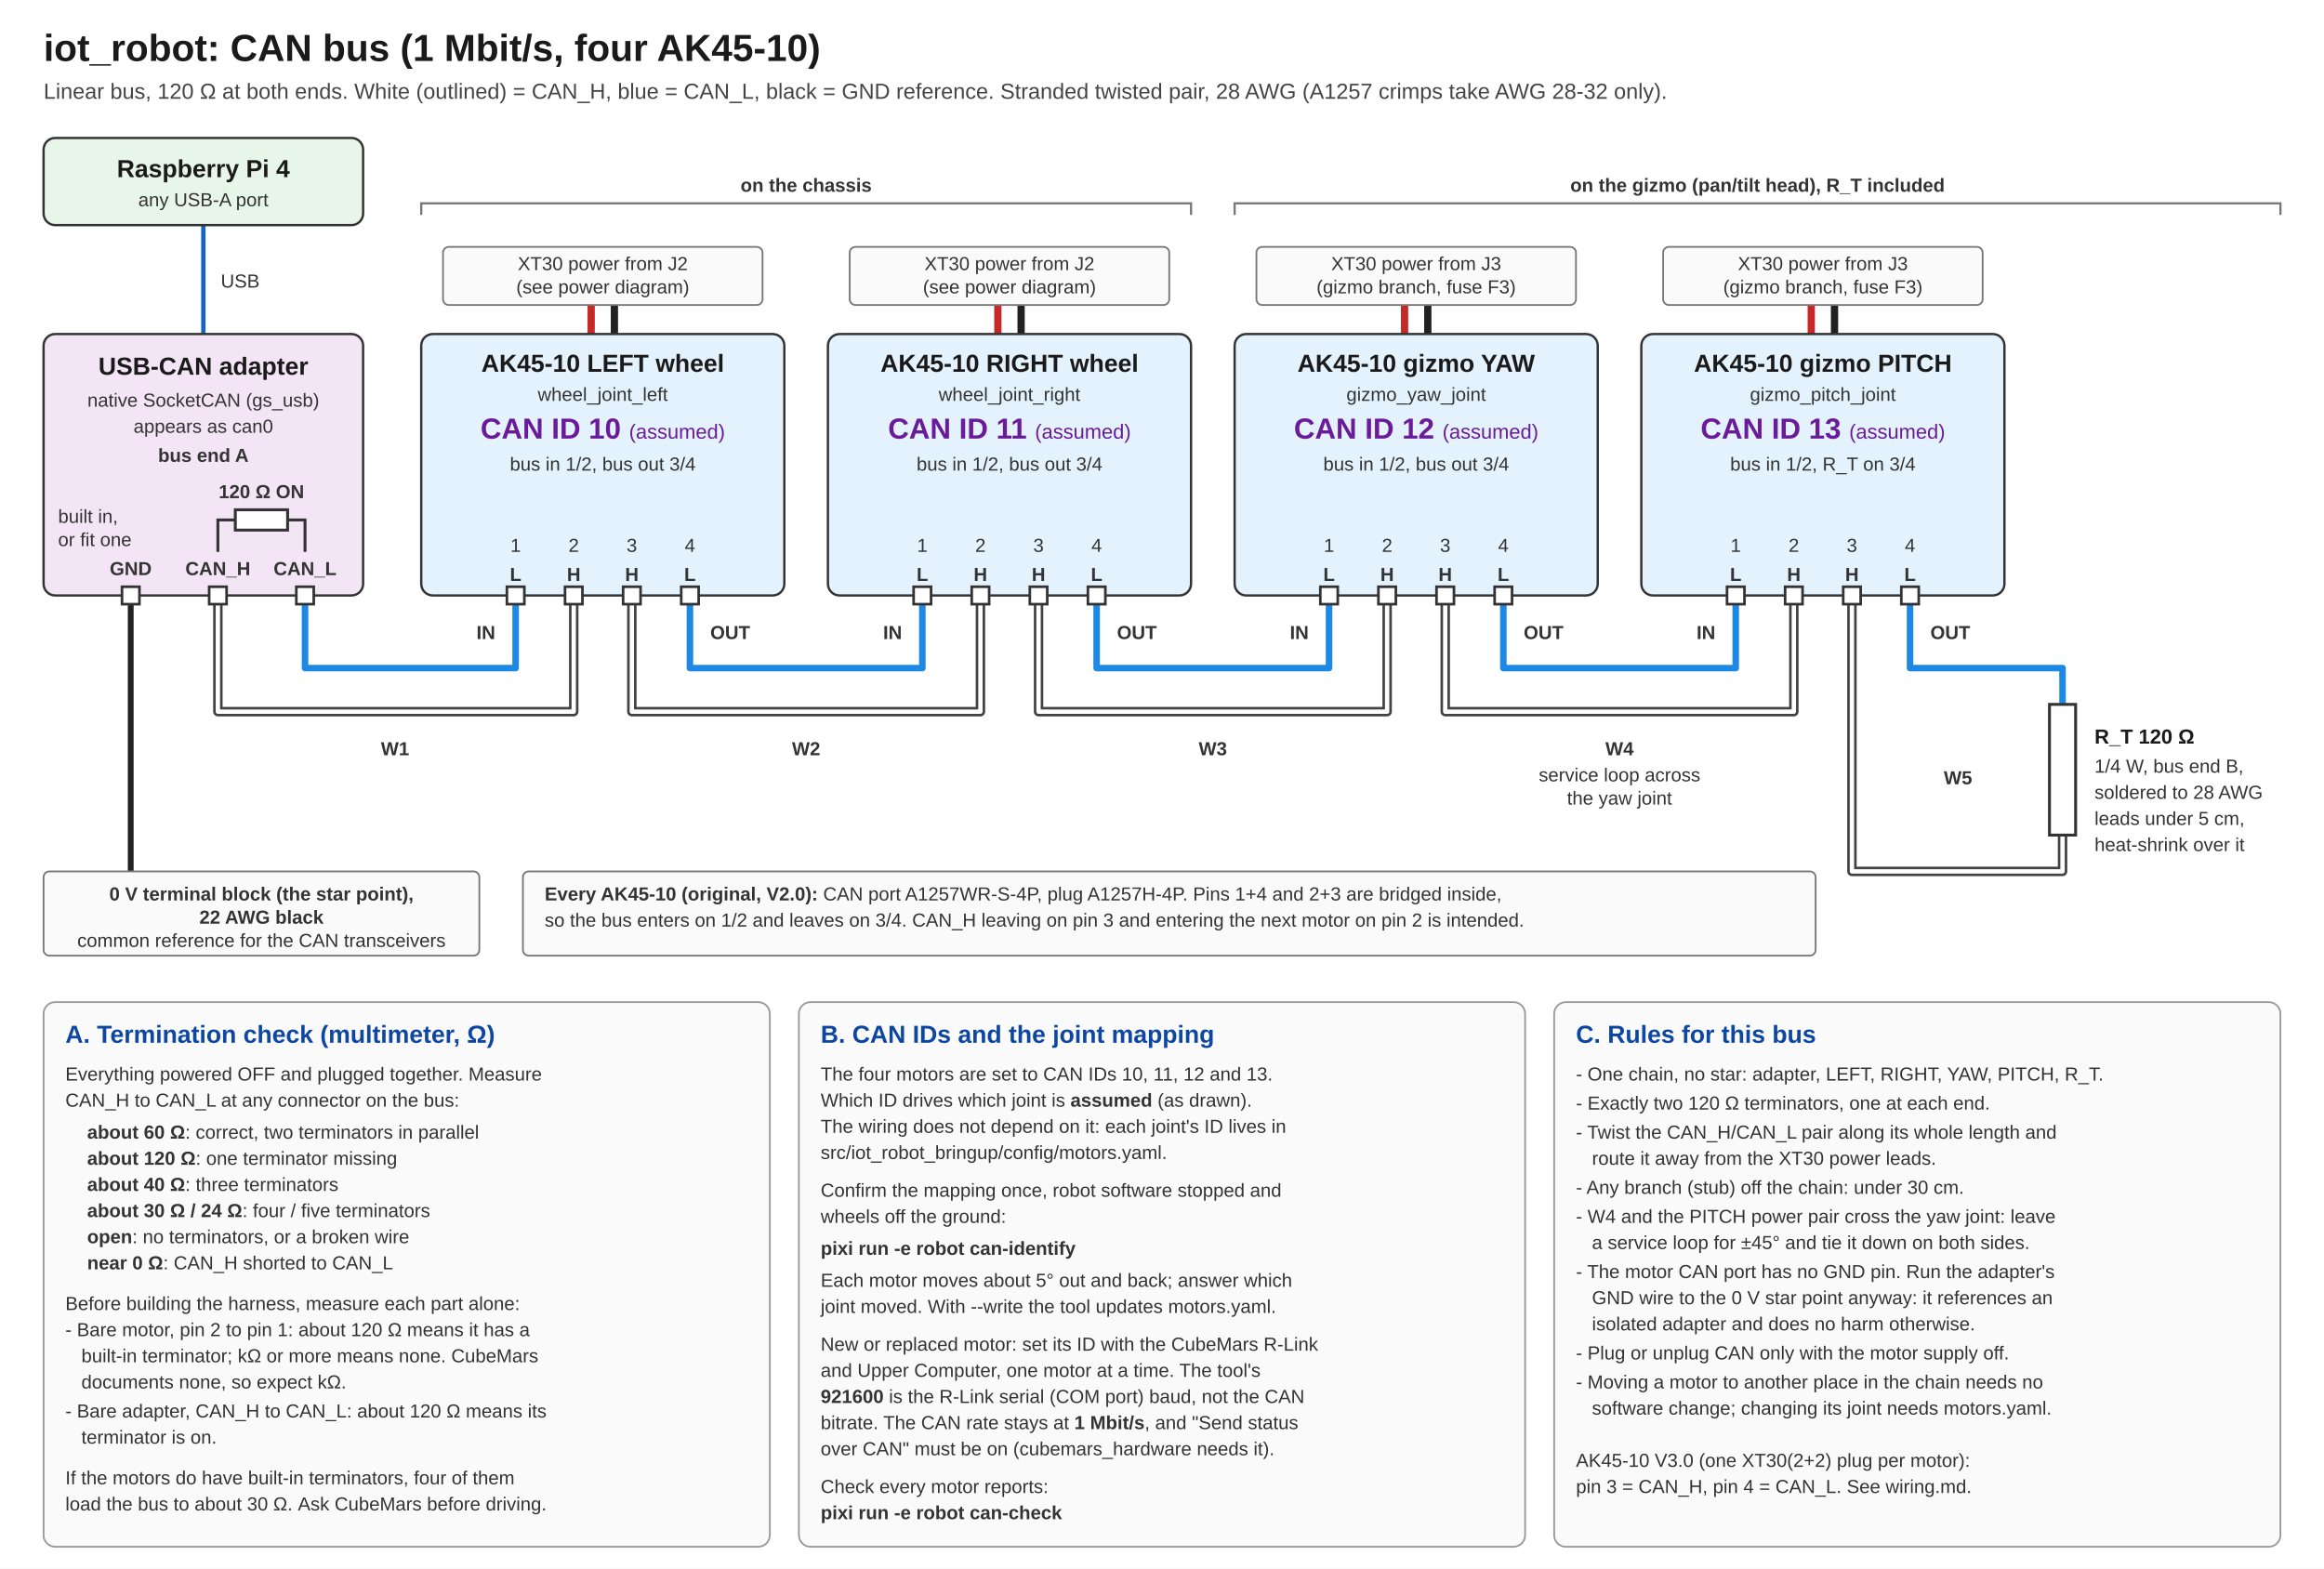
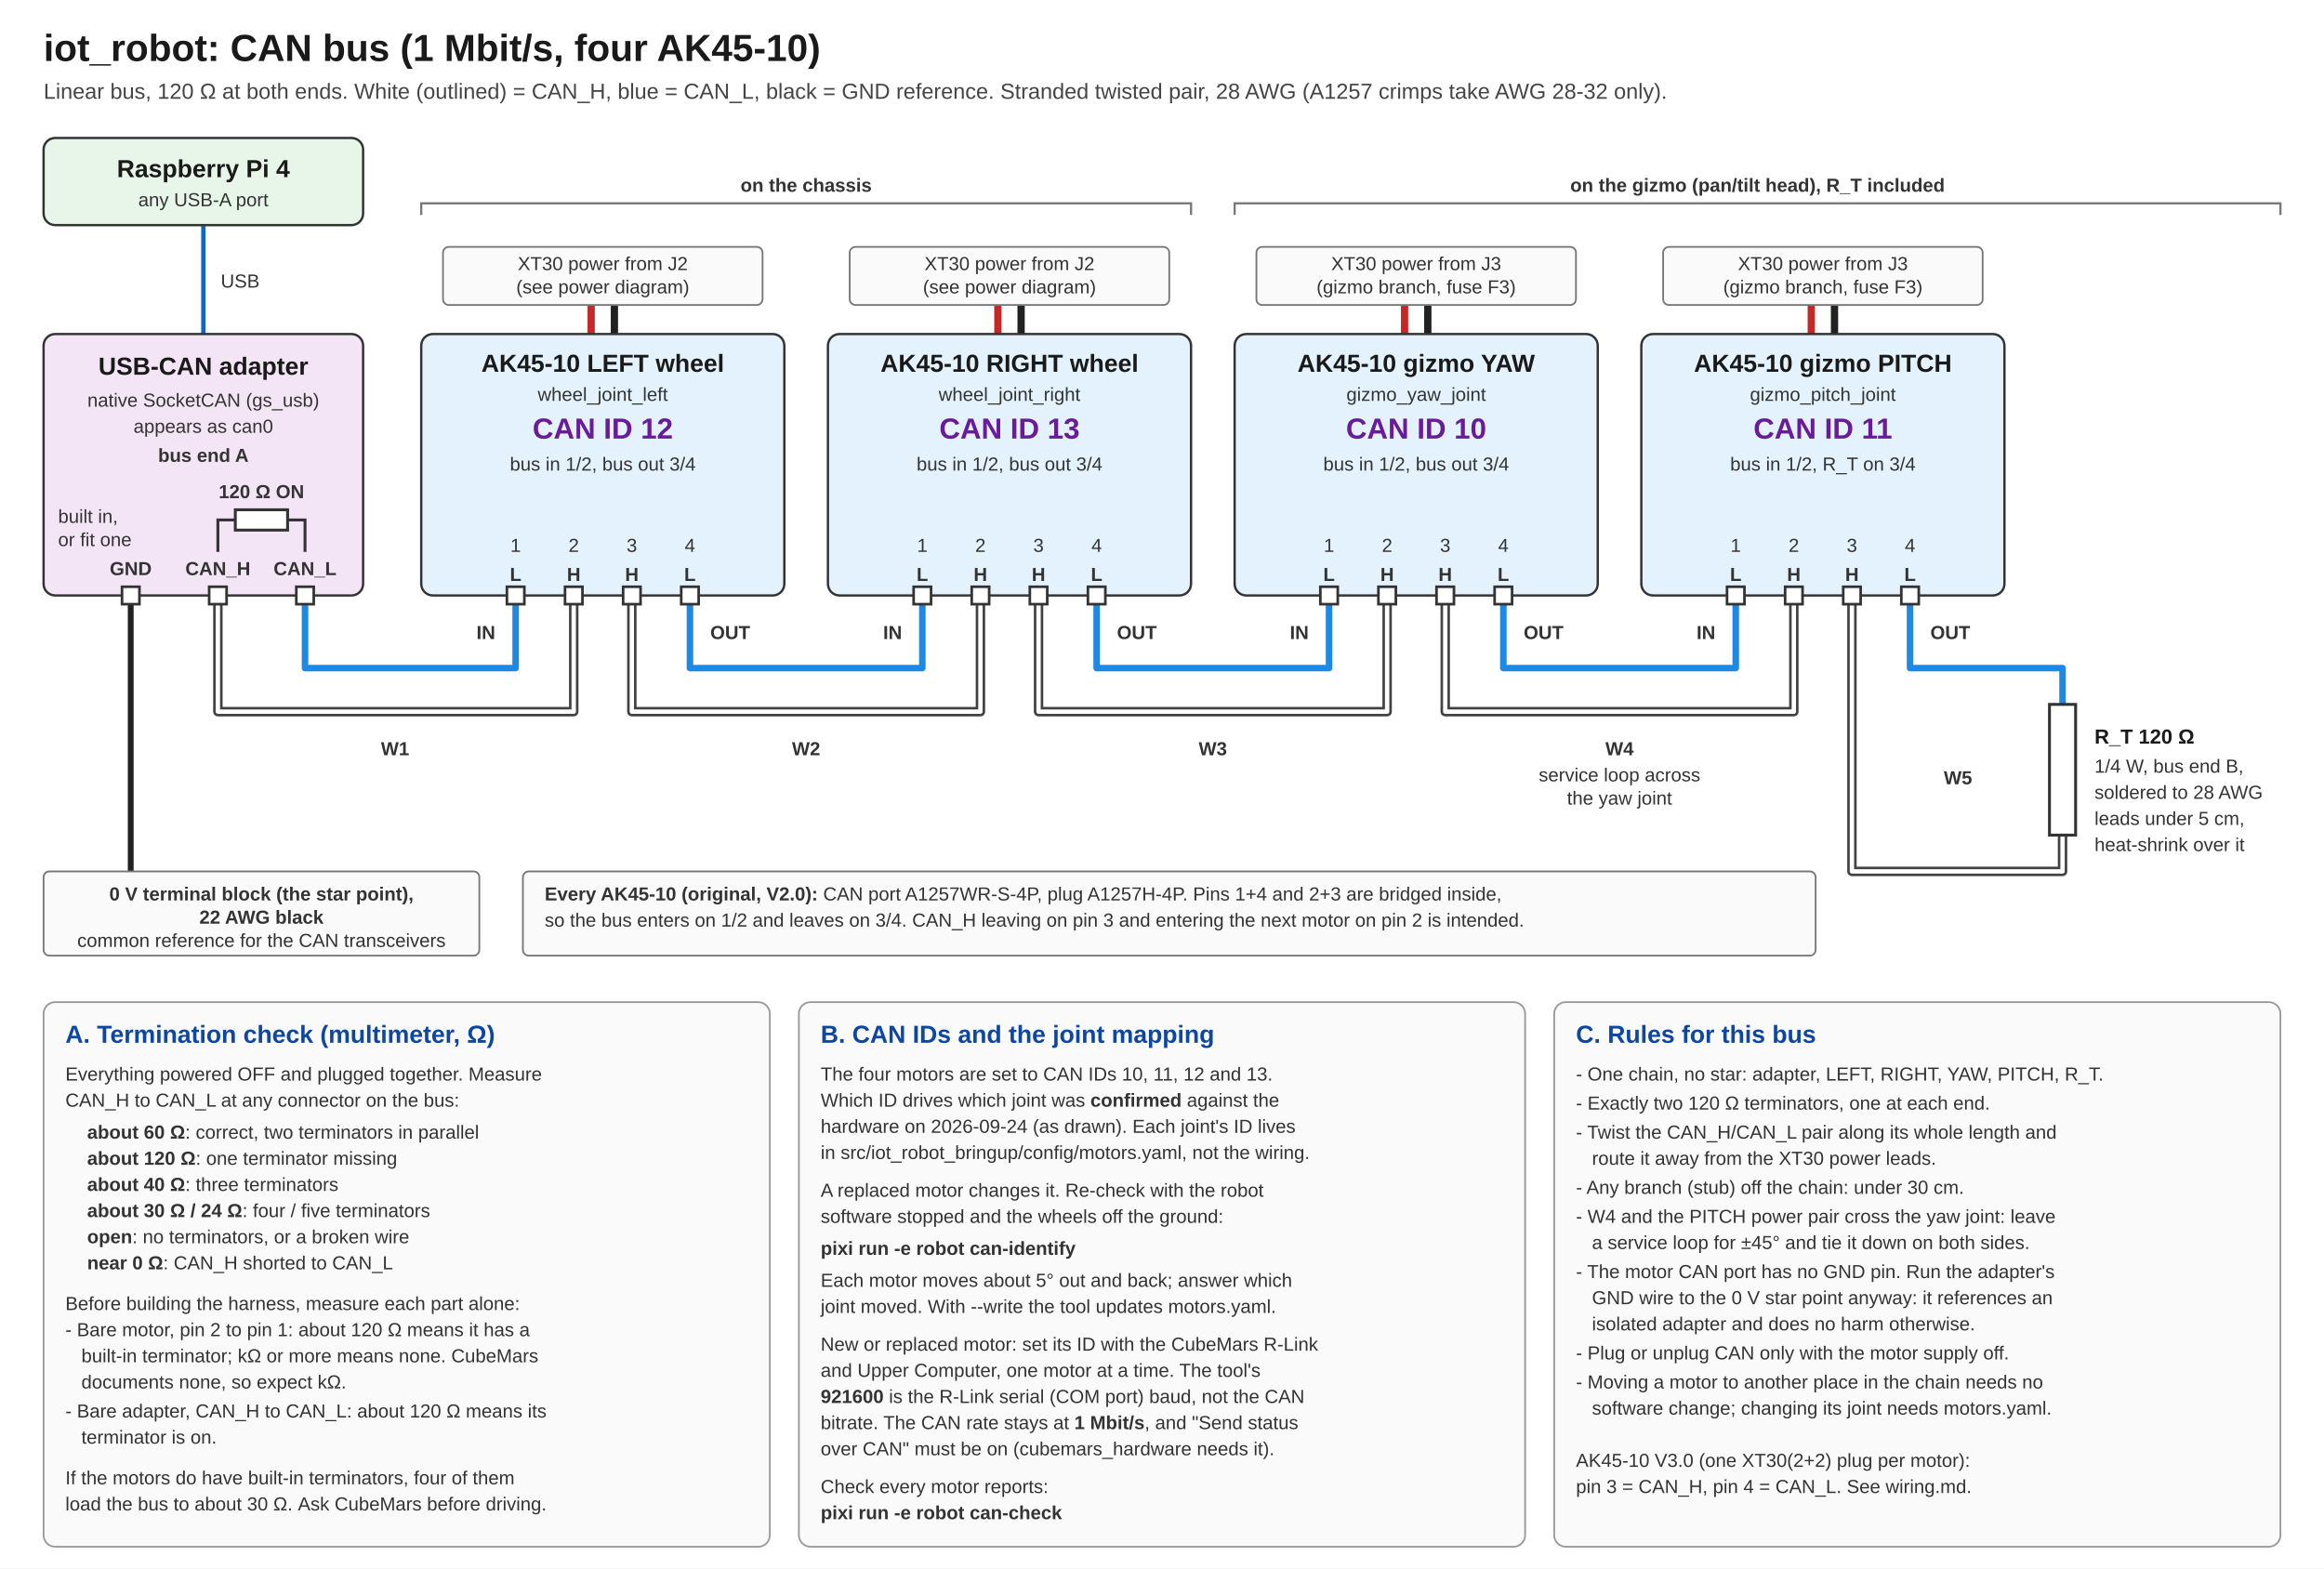
<svg xmlns="http://www.w3.org/2000/svg" width="1600" height="1080" viewBox="0 0 1600 1080">
  <style>
    text { font-family: Arial, Helvetica, sans-serif; fill: #1a1a1a; }
    .title { font-size: 26px; font-weight: bold; }
    .subtitle { font-size: 15px; fill: #444; }
    .h { font-size: 17px; font-weight: bold; }
    .ph { font-size: 17px; font-weight: bold; fill: #0d47a1; }
    .id { font-size: 20px; font-weight: bold; fill: #6a1b9a; }
-     .as { font-size: 14px; font-weight: normal; fill: #6a1b9a; }
    .t { font-size: 14px; }
    .s { font-size: 13px; fill: #333; }
    .b { font-weight: bold; }
    .box { stroke: #333; stroke-width: 1.6; }
    .act { fill: #e3f2fd; }
    .cpu { fill: #e8f5e9; }
    .ifc { fill: #f3e5f5; }
    .panel { fill: #fafafa; stroke: #999; stroke-width: 1.2; }
    .flag { fill: #fafafa; stroke: #777; stroke-width: 1.2; }
    .hcase { stroke: #424242; stroke-width: 6.5; fill: none; stroke-linejoin: round; }
    .hcore { stroke: #ffffff; stroke-width: 3; fill: none; stroke-linejoin: round; }
    .lo { stroke: #1e88e5; stroke-width: 4.5; fill: none; stroke-linejoin: round; }
    .gnd { stroke: #212121; stroke-width: 4; fill: none; stroke-linejoin: round; }
    .usb { stroke: #1565c0; stroke-width: 3; fill: none; }
    .pos { stroke: #c62828; stroke-width: 5; fill: none; }
    .neg { stroke: #212121; stroke-width: 5; fill: none; }
    .res { fill: #ffffff; stroke: #333; stroke-width: 2; }
    .lead { stroke: #333; stroke-width: 2; fill: none; }
    .pin { fill: #ffffff; stroke: #333; stroke-width: 1.8; }
    .brk { stroke: #777; stroke-width: 1.5; fill: none; }
  </style>
  <rect x="0" y="0" width="1600" height="1080" fill="#ffffff" />
  <text x="30" y="42" class="title">iot_robot: CAN bus (1 Mbit/s, four AK45-10)</text>
  <text x="30" y="68" class="subtitle">Linear bus, 120 Ω at both ends. White (outlined) = CAN_H, blue = CAN_L, black = GND reference. Stranded twisted pair, 28 AWG (A1257 crimps take AWG 28-32 only).</text>
  <path class="brk" d="M290 148 V140 H820 V148" />
  <text x="555" y="132" class="s b" text-anchor="middle">on the chassis</text>
  <path class="brk" d="M850 148 V140 H1570 V148" />
  <text x="1210" y="132" class="s b" text-anchor="middle">on the gizmo (pan/tilt head), R_T included</text>
  <path class="lo" d="M210 410 V460 H355 V410" />
  <path class="hcase" d="M150 410 V490 H395 V410" />
  <path class="hcore" d="M150 410 V490 H395 V410" />
  <path class="lo" d="M475 410 V460 H635 V410" />
  <path class="hcase" d="M435 410 V490 H675 V410" />
  <path class="hcore" d="M435 410 V490 H675 V410" />
  <path class="lo" d="M755 410 V460 H915 V410" />
  <path class="hcase" d="M715 410 V490 H955 V410" />
  <path class="hcore" d="M715 410 V490 H955 V410" />
  <path class="lo" d="M1035 410 V460 H1195 V410" />
  <path class="hcase" d="M995 410 V490 H1235 V410" />
  <path class="hcore" d="M995 410 V490 H1235 V410" />
  <path class="lo" d="M1315 410 V460 H1420 V485" />
  <path class="hcase" d="M1275 410 V600 H1420 V575" />
  <path class="hcore" d="M1275 410 V600 H1420 V575" />
  <path class="gnd" d="M90 410 V600" />
  <path class="usb" d="M140 155 V230" />
  <path class="pos" d="M407 210 V230" />
  <path class="neg" d="M423 210 V230" />
  <path class="pos" d="M687 210 V230" />
  <path class="neg" d="M703 210 V230" />
  <path class="pos" d="M967 210 V230" />
  <path class="neg" d="M983 210 V230" />
  <path class="pos" d="M1247 210 V230" />
  <path class="neg" d="M1263 210 V230" />
  <rect class="box cpu" x="30" y="95" width="220" height="60" rx="8" />
  <text x="140" y="122" class="h" text-anchor="middle">Raspberry Pi 4</text>
  <text x="140" y="142" class="s" text-anchor="middle">any USB-A port</text>
  <text x="152" y="198" class="s">USB</text>
  <rect class="box ifc" x="30" y="230" width="220" height="180" rx="8" />
  <text x="140" y="258" class="h" text-anchor="middle">USB-CAN adapter</text>
  <text x="140" y="280" class="s" text-anchor="middle">native SocketCAN (gs_usb)</text>
  <text x="140" y="298" class="s" text-anchor="middle">appears as can0</text>
  <text x="140" y="318" class="s b" text-anchor="middle">bus end A</text>
  <path class="lead" d="M150 380 V358 H162" />
  <rect class="res" x="162" y="351" width="36" height="14" />
  <path class="lead" d="M198 358 H210 V380" />
  <text x="180" y="343" class="s b" text-anchor="middle">120 Ω ON</text>
  <text x="40" y="360" class="s">built in,</text>
  <text x="40" y="376" class="s">or fit one</text>
  <text x="90" y="396" class="s b" text-anchor="middle">GND</text>
  <text x="150" y="396" class="s b" text-anchor="middle">CAN_H</text>
  <text x="210" y="396" class="s b" text-anchor="middle">CAN_L</text>
  <rect class="pin" x="84" y="404" width="12" height="12" />
  <rect class="pin" x="144" y="404" width="12" height="12" />
  <rect class="pin" x="204" y="404" width="12" height="12" />
  <rect class="flag" x="305" y="170" width="220" height="40" rx="4" />
  <text x="415" y="186" class="s" text-anchor="middle">XT30 power from J2</text>
  <text x="415" y="202" class="s" text-anchor="middle">(see power diagram)</text>
  <rect class="box act" x="290" y="230" width="250" height="180" rx="8" />
  <text x="415" y="256" class="h" text-anchor="middle">AK45-10 LEFT wheel</text>
  <text x="415" y="276" class="s" text-anchor="middle">wheel_joint_left</text>
-   <text x="415" y="302" class="id" text-anchor="middle">CAN ID 10 <tspan class="as">(assumed)</tspan>
-   </text>
+   <text x="415" y="302" class="id" text-anchor="middle">CAN ID 12</text>
  <text x="415" y="324" class="s" text-anchor="middle">bus in 1/2, bus out 3/4</text>
  <text x="355" y="380" class="s" text-anchor="middle">1</text>
  <text x="395" y="380" class="s" text-anchor="middle">2</text>
  <text x="435" y="380" class="s" text-anchor="middle">3</text>
  <text x="475" y="380" class="s" text-anchor="middle">4</text>
  <text x="355" y="400" class="s b" text-anchor="middle">L</text>
  <text x="395" y="400" class="s b" text-anchor="middle">H</text>
  <text x="435" y="400" class="s b" text-anchor="middle">H</text>
  <text x="475" y="400" class="s b" text-anchor="middle">L</text>
  <rect class="pin" x="349" y="404" width="12" height="12" />
  <rect class="pin" x="389" y="404" width="12" height="12" />
  <rect class="pin" x="429" y="404" width="12" height="12" />
  <rect class="pin" x="469" y="404" width="12" height="12" />
  <text x="341" y="440" class="s b" text-anchor="end">IN</text>
  <text x="489" y="440" class="s b">OUT</text>
  <rect class="flag" x="585" y="170" width="220" height="40" rx="4" />
  <text x="695" y="186" class="s" text-anchor="middle">XT30 power from J2</text>
  <text x="695" y="202" class="s" text-anchor="middle">(see power diagram)</text>
  <rect class="box act" x="570" y="230" width="250" height="180" rx="8" />
  <text x="695" y="256" class="h" text-anchor="middle">AK45-10 RIGHT wheel</text>
  <text x="695" y="276" class="s" text-anchor="middle">wheel_joint_right</text>
-   <text x="695" y="302" class="id" text-anchor="middle">CAN ID 11 <tspan class="as">(assumed)</tspan>
-   </text>
+   <text x="695" y="302" class="id" text-anchor="middle">CAN ID 13</text>
  <text x="695" y="324" class="s" text-anchor="middle">bus in 1/2, bus out 3/4</text>
  <text x="635" y="380" class="s" text-anchor="middle">1</text>
  <text x="675" y="380" class="s" text-anchor="middle">2</text>
  <text x="715" y="380" class="s" text-anchor="middle">3</text>
  <text x="755" y="380" class="s" text-anchor="middle">4</text>
  <text x="635" y="400" class="s b" text-anchor="middle">L</text>
  <text x="675" y="400" class="s b" text-anchor="middle">H</text>
  <text x="715" y="400" class="s b" text-anchor="middle">H</text>
  <text x="755" y="400" class="s b" text-anchor="middle">L</text>
  <rect class="pin" x="629" y="404" width="12" height="12" />
  <rect class="pin" x="669" y="404" width="12" height="12" />
  <rect class="pin" x="709" y="404" width="12" height="12" />
  <rect class="pin" x="749" y="404" width="12" height="12" />
  <text x="621" y="440" class="s b" text-anchor="end">IN</text>
  <text x="769" y="440" class="s b">OUT</text>
  <rect class="flag" x="865" y="170" width="220" height="40" rx="4" />
  <text x="975" y="186" class="s" text-anchor="middle">XT30 power from J3</text>
  <text x="975" y="202" class="s" text-anchor="middle">(gizmo branch, fuse F3)</text>
  <rect class="box act" x="850" y="230" width="250" height="180" rx="8" />
  <text x="975" y="256" class="h" text-anchor="middle">AK45-10 gizmo YAW</text>
  <text x="975" y="276" class="s" text-anchor="middle">gizmo_yaw_joint</text>
-   <text x="975" y="302" class="id" text-anchor="middle">CAN ID 12 <tspan class="as">(assumed)</tspan>
-   </text>
+   <text x="975" y="302" class="id" text-anchor="middle">CAN ID 10</text>
  <text x="975" y="324" class="s" text-anchor="middle">bus in 1/2, bus out 3/4</text>
  <text x="915" y="380" class="s" text-anchor="middle">1</text>
  <text x="955" y="380" class="s" text-anchor="middle">2</text>
  <text x="995" y="380" class="s" text-anchor="middle">3</text>
  <text x="1035" y="380" class="s" text-anchor="middle">4</text>
  <text x="915" y="400" class="s b" text-anchor="middle">L</text>
  <text x="955" y="400" class="s b" text-anchor="middle">H</text>
  <text x="995" y="400" class="s b" text-anchor="middle">H</text>
  <text x="1035" y="400" class="s b" text-anchor="middle">L</text>
  <rect class="pin" x="909" y="404" width="12" height="12" />
  <rect class="pin" x="949" y="404" width="12" height="12" />
  <rect class="pin" x="989" y="404" width="12" height="12" />
  <rect class="pin" x="1029" y="404" width="12" height="12" />
  <text x="901" y="440" class="s b" text-anchor="end">IN</text>
  <text x="1049" y="440" class="s b">OUT</text>
  <rect class="flag" x="1145" y="170" width="220" height="40" rx="4" />
  <text x="1255" y="186" class="s" text-anchor="middle">XT30 power from J3</text>
  <text x="1255" y="202" class="s" text-anchor="middle">(gizmo branch, fuse F3)</text>
  <rect class="box act" x="1130" y="230" width="250" height="180" rx="8" />
  <text x="1255" y="256" class="h" text-anchor="middle">AK45-10 gizmo PITCH</text>
  <text x="1255" y="276" class="s" text-anchor="middle">gizmo_pitch_joint</text>
-   <text x="1255" y="302" class="id" text-anchor="middle">CAN ID 13 <tspan class="as">(assumed)</tspan>
-   </text>
+   <text x="1255" y="302" class="id" text-anchor="middle">CAN ID 11</text>
  <text x="1255" y="324" class="s" text-anchor="middle">bus in 1/2, R_T on 3/4</text>
  <text x="1195" y="380" class="s" text-anchor="middle">1</text>
  <text x="1235" y="380" class="s" text-anchor="middle">2</text>
  <text x="1275" y="380" class="s" text-anchor="middle">3</text>
  <text x="1315" y="380" class="s" text-anchor="middle">4</text>
  <text x="1195" y="400" class="s b" text-anchor="middle">L</text>
  <text x="1235" y="400" class="s b" text-anchor="middle">H</text>
  <text x="1275" y="400" class="s b" text-anchor="middle">H</text>
  <text x="1315" y="400" class="s b" text-anchor="middle">L</text>
  <rect class="pin" x="1189" y="404" width="12" height="12" />
  <rect class="pin" x="1229" y="404" width="12" height="12" />
  <rect class="pin" x="1269" y="404" width="12" height="12" />
  <rect class="pin" x="1309" y="404" width="12" height="12" />
  <text x="1181" y="440" class="s b" text-anchor="end">IN</text>
  <text x="1329" y="440" class="s b">OUT</text>
  <text x="272" y="520" class="s b" text-anchor="middle">W1</text>
  <text x="555" y="520" class="s b" text-anchor="middle">W2</text>
  <text x="835" y="520" class="s b" text-anchor="middle">W3</text>
  <text x="1115" y="520" class="s b" text-anchor="middle">W4</text>
  <text x="1115" y="538" class="s" text-anchor="middle">service loop across</text>
  <text x="1115" y="554" class="s" text-anchor="middle">the yaw joint</text>
  <text x="1348" y="540" class="s b" text-anchor="middle">W5</text>
  <rect class="res" x="1411" y="485" width="18" height="90" />
  <text x="1442" y="512" class="t b">R_T 120 Ω</text>
  <text x="1442" y="532" class="s">1/4 W, bus end B,</text>
  <text x="1442" y="550" class="s">soldered to 28 AWG</text>
  <text x="1442" y="568" class="s">leads under 5 cm,</text>
  <text x="1442" y="586" class="s">heat-shrink over it</text>
  <rect class="flag" x="30" y="600" width="300" height="58" rx="4" />
  <text x="180" y="620" class="s b" text-anchor="middle">0 V terminal block (the star point),</text>
  <text x="180" y="636" class="s b" text-anchor="middle">22 AWG black</text>
  <text x="180" y="652" class="s" text-anchor="middle">common reference for the CAN transceivers</text>
  <rect class="flag" x="360" y="600" width="890" height="58" rx="4" />
  <text x="375" y="620" class="s">
    <tspan class="b">Every AK45-10 (original, V2.0):</tspan> CAN port A1257WR-S-4P, plug A1257H-4P. Pins 1+4 and 2+3 are bridged inside,</text>
  <text x="375" y="638" class="s">so the bus enters on 1/2 and leaves on 3/4. CAN_H leaving on pin 3 and entering the next motor on pin 2 is intended.</text>
  <rect class="panel" x="30" y="690" width="500" height="375" rx="8" />
  <text x="45" y="718" class="ph">A. Termination check (multimeter, Ω)</text>
  <text x="45" y="744" class="s">Everything powered OFF and plugged together. Measure</text>
  <text x="45" y="762" class="s">CAN_H to CAN_L at any connector on the bus:</text>
  <text x="60" y="784" class="s">
    <tspan class="b">about 60 Ω</tspan>: correct, two terminators in parallel</text>
  <text x="60" y="802" class="s">
    <tspan class="b">about 120 Ω</tspan>: one terminator missing</text>
  <text x="60" y="820" class="s">
    <tspan class="b">about 40 Ω</tspan>: three terminators</text>
  <text x="60" y="838" class="s">
    <tspan class="b">about 30 Ω / 24 Ω</tspan>: four / five terminators</text>
  <text x="60" y="856" class="s">
    <tspan class="b">open</tspan>: no terminators, or a broken wire</text>
  <text x="60" y="874" class="s">
    <tspan class="b">near 0 Ω</tspan>: CAN_H shorted to CAN_L</text>
  <text x="45" y="902" class="s">Before building the harness, measure each part alone:</text>
  <text x="45" y="920" class="s">- Bare motor, pin 2 to pin 1: about 120 Ω means it has a</text>
  <text x="56" y="938" class="s">built-in terminator; kΩ or more means none. CubeMars</text>
  <text x="56" y="956" class="s">documents none, so expect kΩ.</text>
  <text x="45" y="976" class="s">- Bare adapter, CAN_H to CAN_L: about 120 Ω means its</text>
  <text x="56" y="994" class="s">terminator is on.</text>
  <text x="45" y="1022" class="s">If the motors do have built-in terminators, four of them</text>
  <text x="45" y="1040" class="s">load the bus to about 30 Ω. Ask CubeMars before driving.</text>
  <rect class="panel" x="550" y="690" width="500" height="375" rx="8" />
  <text x="565" y="718" class="ph">B. CAN IDs and the joint mapping</text>
  <text x="565" y="744" class="s">The four motors are set to CAN IDs 10, 11, 12 and 13.</text>
-   <text x="565" y="762" class="s">Which ID drives which joint is <tspan class="b">assumed</tspan> (as drawn).</text>
-   <text x="565" y="780" class="s">The wiring does not depend on it: each joint's ID lives in</text>
-   <text x="565" y="798" class="s">src/iot_robot_bringup/config/motors.yaml.</text>
-   <text x="565" y="824" class="s">Confirm the mapping once, robot software stopped and</text>
-   <text x="565" y="842" class="s">wheels off the ground:</text>
+   <text x="565" y="762" class="s">Which ID drives which joint was <tspan class="b">confirmed</tspan> against the</text>
+   <text x="565" y="780" class="s">hardware on 2026-09-24 (as drawn). Each joint's ID lives</text>
+   <text x="565" y="798" class="s">in src/iot_robot_bringup/config/motors.yaml, not the wiring.</text>
+   <text x="565" y="824" class="s">A replaced motor changes it. Re-check with the robot</text>
+   <text x="565" y="842" class="s">software stopped and the wheels off the ground:</text>
  <text x="565" y="864" class="s b">pixi run -e robot can-identify</text>
  <text x="565" y="886" class="s">Each motor moves about 5° out and back; answer which</text>
  <text x="565" y="904" class="s">joint moved. With --write the tool updates motors.yaml.</text>
  <text x="565" y="930" class="s">New or replaced motor: set its ID with the CubeMars R-Link</text>
  <text x="565" y="948" class="s">and Upper Computer, one motor at a time. The tool's</text>
  <text x="565" y="966" class="s">
    <tspan class="b">921600</tspan> is the R-Link serial (COM port) baud, not the CAN</text>
  <text x="565" y="984" class="s">bitrate. The CAN rate stays at <tspan class="b">1 Mbit/s</tspan>, and "Send status</text>
  <text x="565" y="1002" class="s">over CAN" must be on (cubemars_hardware needs it).</text>
  <text x="565" y="1028" class="s">Check every motor reports:</text>
  <text x="565" y="1046" class="s b">pixi run -e robot can-check</text>
  <rect class="panel" x="1070" y="690" width="500" height="375" rx="8" />
  <text x="1085" y="718" class="ph">C. Rules for this bus</text>
  <text x="1085" y="744" class="s">- One chain, no star: adapter, LEFT, RIGHT, YAW, PITCH, R_T.</text>
  <text x="1085" y="764" class="s">- Exactly two 120 Ω terminators, one at each end.</text>
  <text x="1085" y="784" class="s">- Twist the CAN_H/CAN_L pair along its whole length and</text>
  <text x="1096" y="802" class="s">route it away from the XT30 power leads.</text>
  <text x="1085" y="822" class="s">- Any branch (stub) off the chain: under 30 cm.</text>
  <text x="1085" y="842" class="s">- W4 and the PITCH power pair cross the yaw joint: leave</text>
  <text x="1096" y="860" class="s">a service loop for ±45° and tie it down on both sides.</text>
  <text x="1085" y="880" class="s">- The motor CAN port has no GND pin. Run the adapter's</text>
  <text x="1096" y="898" class="s">GND wire to the 0 V star point anyway: it references an</text>
  <text x="1096" y="916" class="s">isolated adapter and does no harm otherwise.</text>
  <text x="1085" y="936" class="s">- Plug or unplug CAN only with the motor supply off.</text>
  <text x="1085" y="956" class="s">- Moving a motor to another place in the chain needs no</text>
  <text x="1096" y="974" class="s">software change; changing its joint needs motors.yaml.</text>
  <text x="1085" y="1010" class="s">AK45-10 V3.0 (one XT30(2+2) plug per motor):</text>
  <text x="1085" y="1028" class="s">pin 3 = CAN_H, pin 4 = CAN_L. See wiring.md.</text>
</svg>
